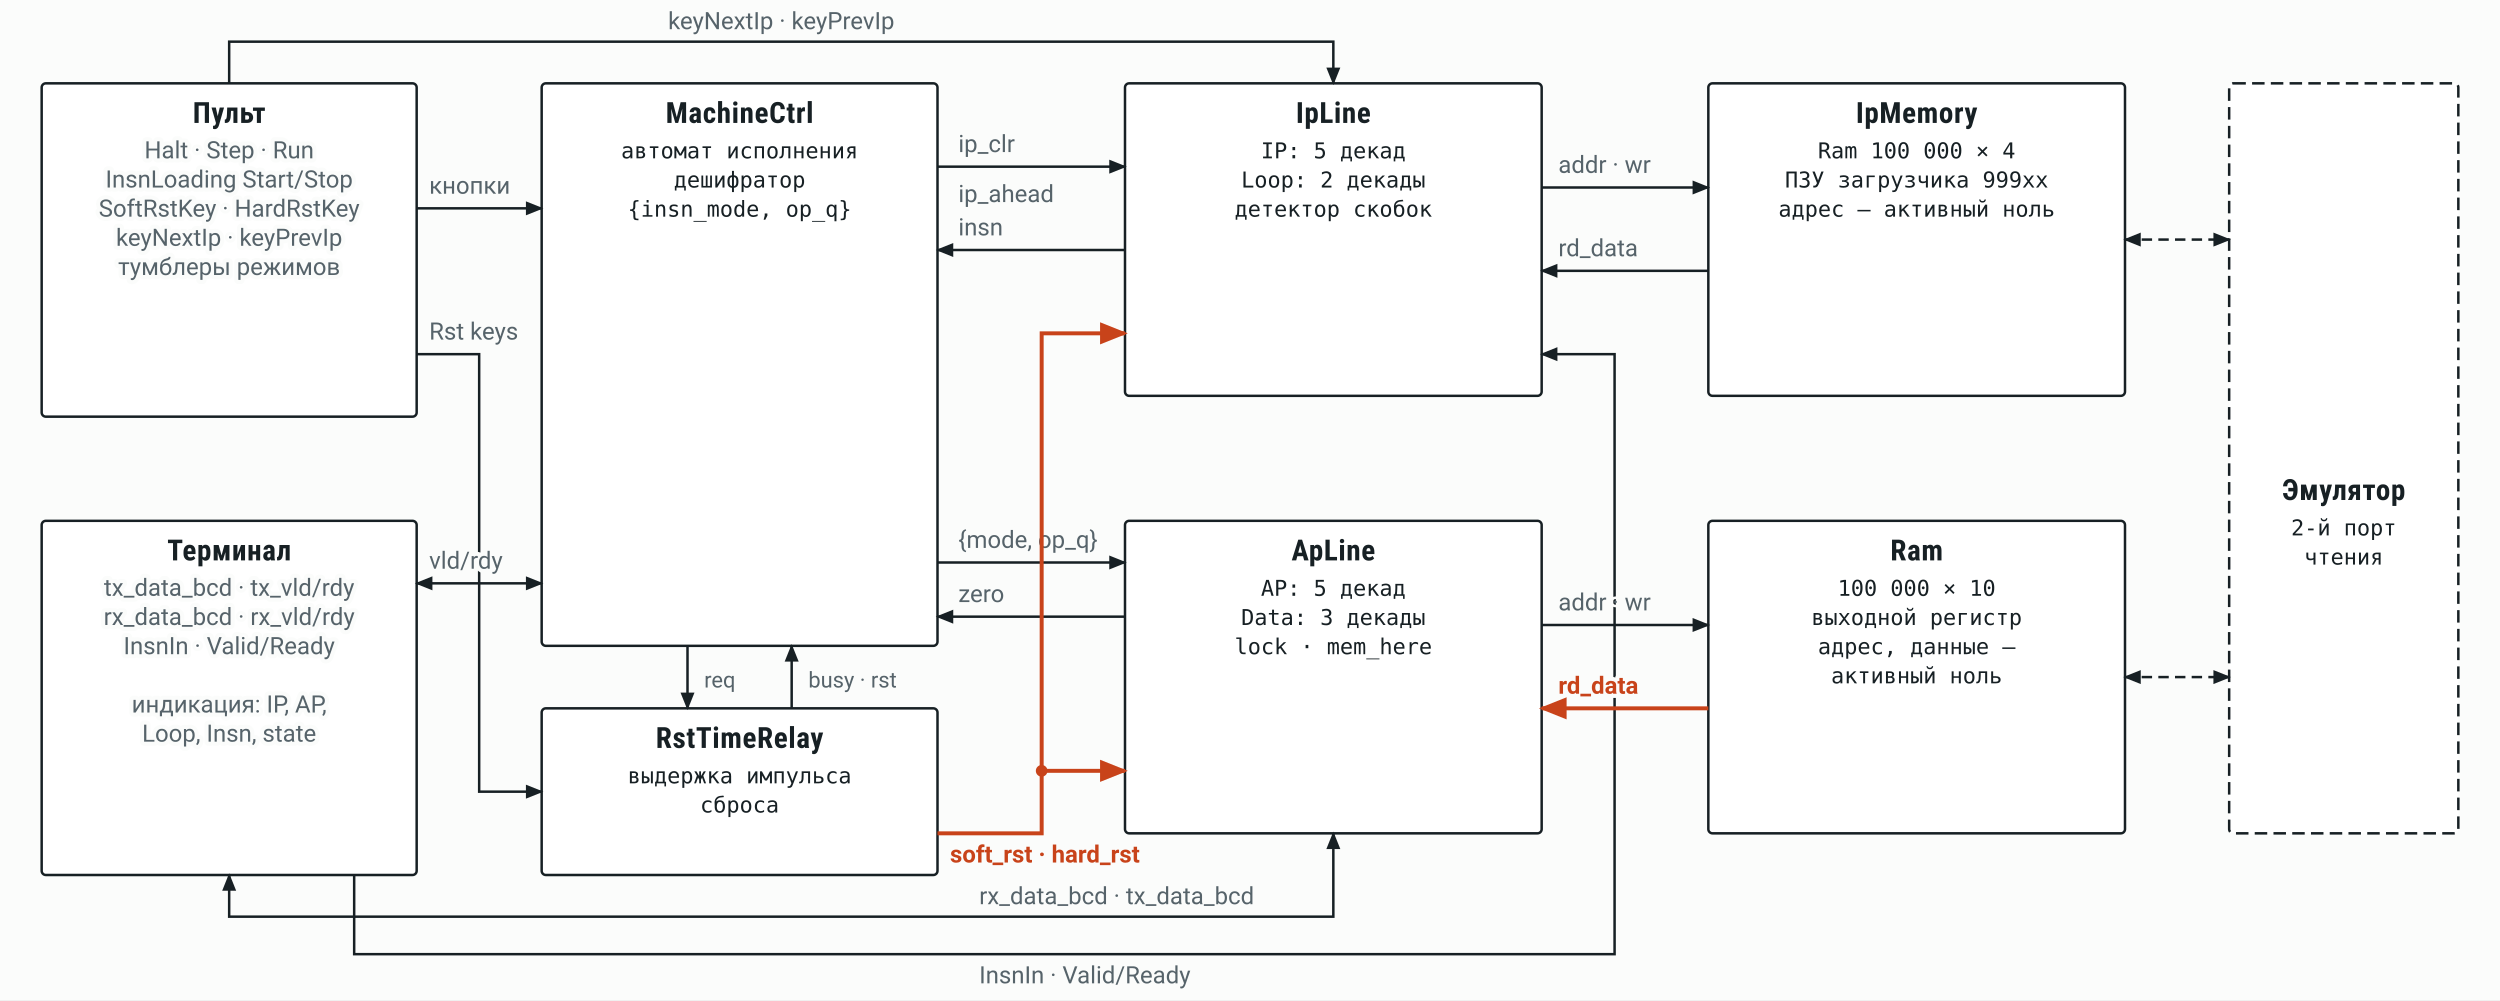
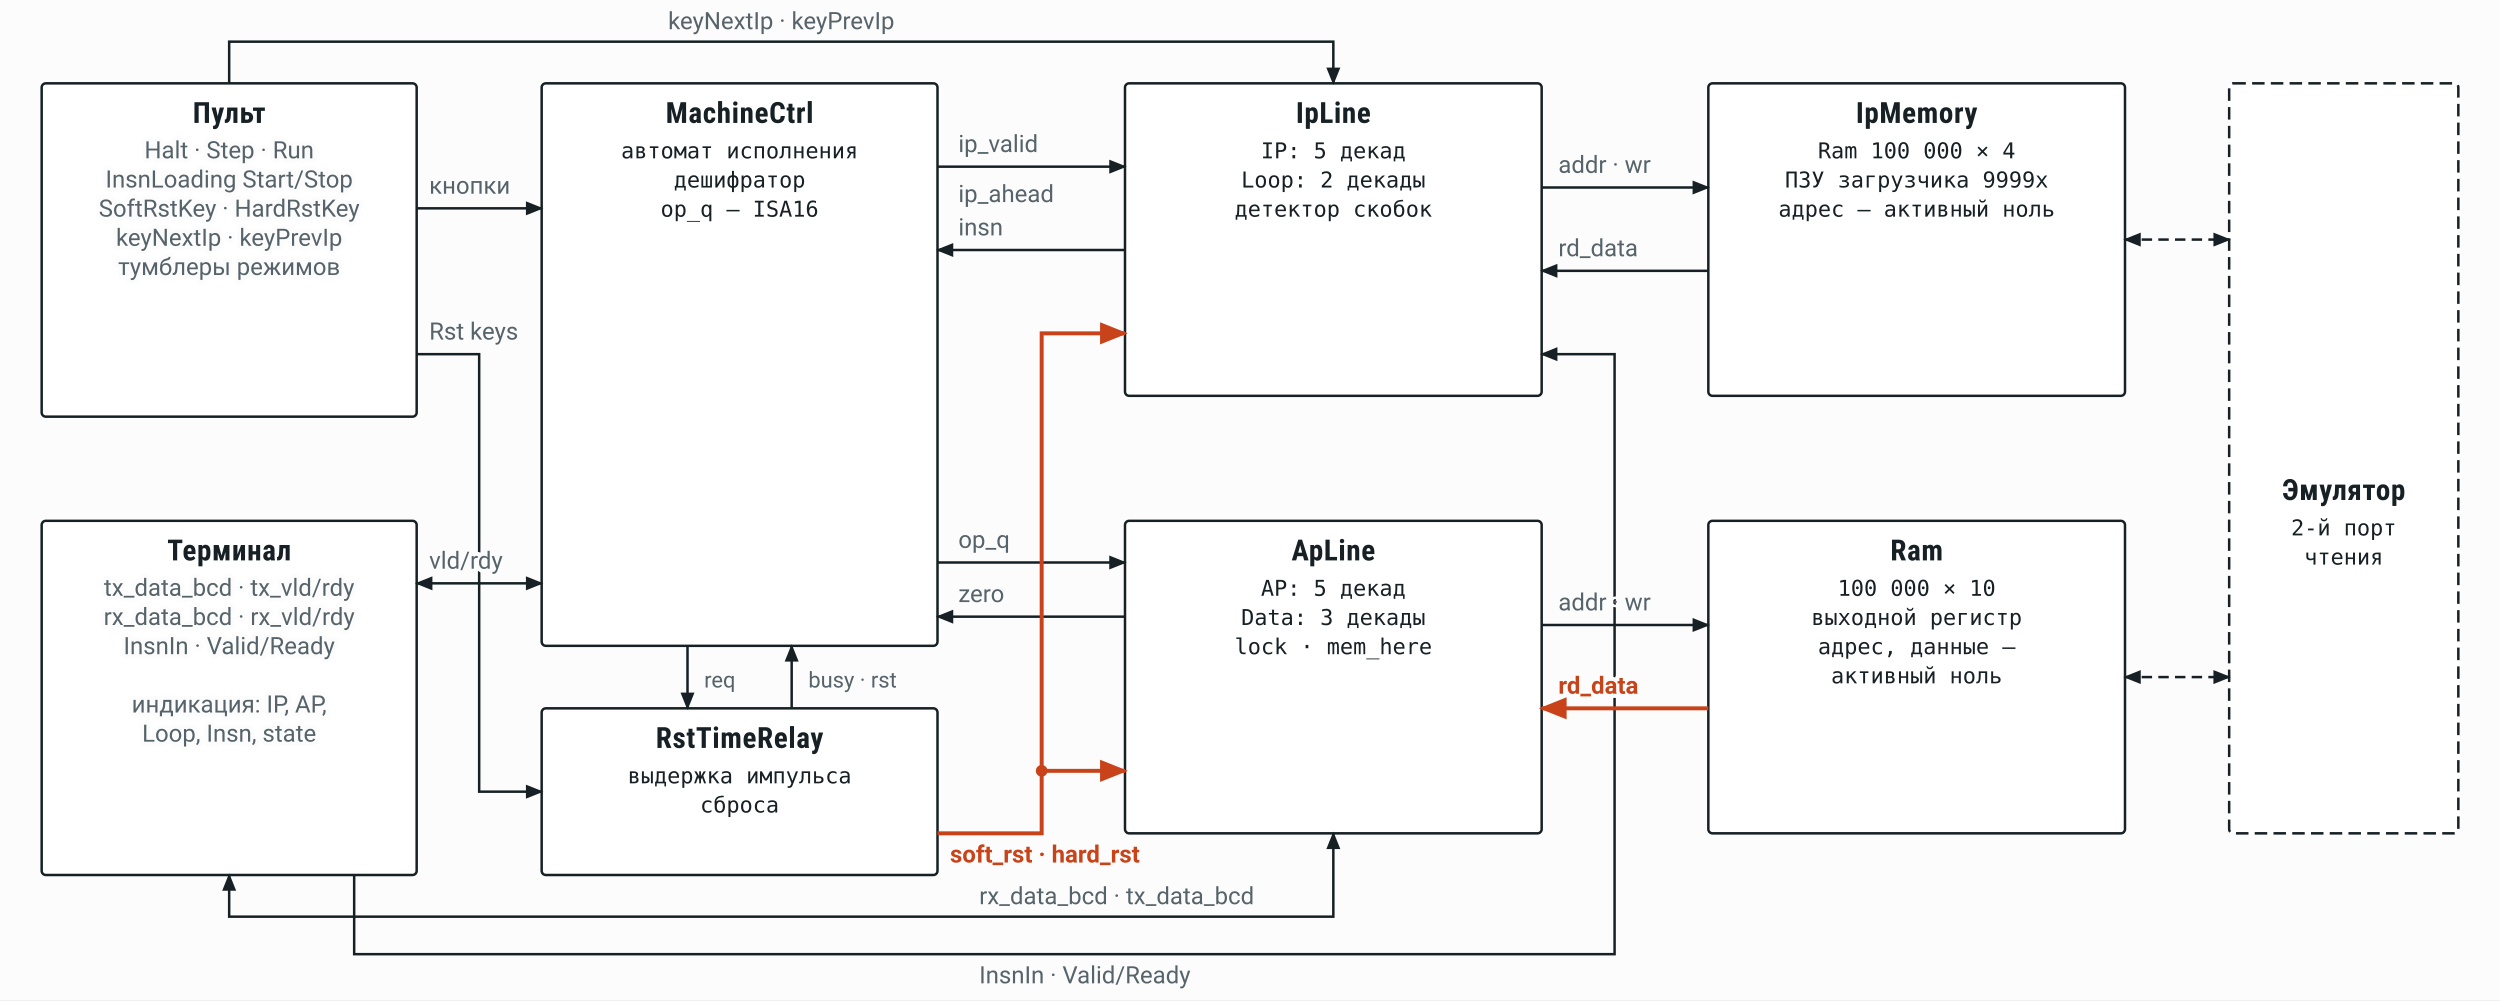
<svg xmlns="http://www.w3.org/2000/svg" viewBox="0 0 1200 480" width="1200" height="480" class="dg" role="img" aria-label="Верхний уровень: пульт и терминал, автомат управления, линия выборки со своей памятью программ, линия данных со своей памятью данных, реле времени, которое держит физические линии сброса всех счётчиков; второй порт памяти — только для эмулятора.">
  <style>
.dg { color: #172024; display: block; height: auto; color: #172024; }
.dg text { fill: currentColor; font-family: "PT Sans", "Segoe UI", Roboto, Helvetica, Arial, sans-serif; font-size: 11px; }
.dg .tt { font-family: "PT Sans Narrow", "Arial Narrow", "Roboto Condensed", Arial, sans-serif; font-weight: 700; font-size: 14px; letter-spacing: 0.02em; }
.dg .tm { font-family: "JetBrains Mono", "DejaVu Sans Mono", Consolas, "Liberation Mono", monospace; font-size: 10.5px; }
.dg .tl { fill: #56636a; font-size: 11.5px; }
.dg .tp { font-family: "JetBrains Mono", "DejaVu Sans Mono", Consolas, "Liberation Mono", monospace; font-size: 11px; }
.dg .tpi { font-family: "JetBrains Mono", "DejaVu Sans Mono", Consolas, "Liberation Mono", monospace; font-size: 10px; fill: #56636a; }
.dg .tn { fill: #56636a; font-size: 10.5px; }
.dg .tg { font-family: "JetBrains Mono", "DejaVu Sans Mono", Consolas, "Liberation Mono", monospace; font-size: 13px; font-weight: 700; }
.dg .ts { font-family: "JetBrains Mono", "DejaVu Sans Mono", Consolas, "Liberation Mono", monospace; font-size: 11.5px; font-weight: 600; }
.dg .tf { font-family: "PT Sans Narrow", "Arial Narrow", "Roboto Condensed", Arial, sans-serif; font-size: 13px; letter-spacing: 0.03em; fill: #56636a; }
.dg .tk { font-family: "PT Sans Narrow", "Arial Narrow", "Roboto Condensed", Arial, sans-serif; font-weight: 700; font-size: 14px; }
.dg .ti { font-family: "JetBrains Mono", "DejaVu Sans Mono", Consolas, "Liberation Mono", monospace; font-size: 8.5px; fill: #56636a; }
.dg .tnum { font-family: "JetBrains Mono", "DejaVu Sans Mono", Consolas, "Liberation Mono", monospace; font-size: 11px; font-weight: 700; fill: #c8431a; }
.dg .tacc { fill: #c8431a; font-weight: 700; font-size: 11.5px; }
.dg .blk { fill: #ffffff; stroke: currentColor; stroke-width: 1.2; }
.dg .blk-opt { fill: #ffffff; stroke: currentColor; stroke-width: 1.2; stroke-dasharray: 6 3; }
.dg .blk-acc { fill: rgba(200, 67, 26, 0.13); stroke: #c8431a; stroke-width: 1.6; }
.dg .frame { fill: none; stroke: #56636a; stroke-width: 1; stroke-dasharray: 2 4; }
.dg .w { fill: none; stroke: currentColor; stroke-width: 1.2; }
.dg .wd { fill: none; stroke: currentColor; stroke-width: 1.2; stroke-dasharray: 5 3; }
.dg .wacc { fill: none; stroke: #c8431a; stroke-width: 1.9; }
.dg .wbus { fill: none; stroke: currentColor; stroke-width: 3.2; }
.dg .wthin { fill: none; stroke: #56636a; stroke-width: 1; }
.dg .wv { fill: none; stroke: currentColor; stroke-width: 1.6; }
.dg .wvacc { fill: none; stroke: #c8431a; stroke-width: 2.1; }
.dg .grid { stroke: #c6cfcd; stroke-width: 1; }
.dg .ah { fill: currentColor; }
.dg .ahg { fill: #c8431a; }
.dg .ahw { fill: #a4126e; }
.dg .wwarn { fill: none; stroke: #a4126e; stroke-width: 1.8; stroke-dasharray: 6 3; }
.dg .twarn { fill: #a4126e; font-weight: 700; font-size: 11.5px; }
.dg .tl, .dg .tn, .dg .tacc, .dg .twarn { paint-order: stroke; stroke: #fbfcfb; stroke-width: 4px; stroke-linejoin: round; }
.dg .dot { fill: currentColor; }
.dg .dot-acc { fill: #c8431a; }
.dg .inv { fill: #ffffff; stroke: currentColor; stroke-width: 1.2; }
.dg .st { fill: #ffffff; stroke: currentColor; stroke-width: 1.3; }
.dg .st-acc { fill: rgba(200, 67, 26, 0.13); stroke: #c8431a; stroke-width: 1.9; }
.dg .st-dim { fill: #e3e9e8; stroke: #56636a; stroke-width: 1.1; stroke-dasharray: 4 3; }
.dg .anode { fill: #e3e9e8; stroke: #56636a; stroke-width: 1; }
.dg .kmain { fill: #ffffff; stroke: currentColor; stroke-width: 1.4; }
.dg .kga { fill: #ffffff; stroke: currentColor; stroke-width: 1.2; }
.dg .kgb { fill: #56636a; }
.dg .lit { fill: #c8431a; stroke: #c8431a; }
.dg .halo { fill: rgba(200, 67, 26, 0.13); }
.dg .tgt { fill: none; stroke: #c8431a; stroke-width: 1.3; stroke-dasharray: 3 3; }
.dg .seg { fill: #ffffff; stroke: currentColor; stroke-width: 1.1; }
.dg .seg-acc { fill: rgba(200, 67, 26, 0.13); stroke: #c8431a; stroke-width: 1.4; }
.dg .seg-off { fill: #e3e9e8; stroke: #56636a; stroke-width: 1; }
</style>
  <rect x="0" y="0" width="1200" height="480" fill="#fbfcfb" />
  <defs>
    <marker id="top-a" viewBox="0 0 10 10" refX="9" refY="5" markerWidth="7" markerHeight="7" orient="auto-start-reverse">
      <path d="M0,1 L10,5 L0,9 z" fill="#172024" stroke="none" stroke-width="0" class="ah" />
    </marker>
    <marker id="top-ag" viewBox="0 0 10 10" refX="9" refY="5" markerWidth="7" markerHeight="7" orient="auto-start-reverse">
      <path d="M0,1 L10,5 L0,9 z" fill="#c8431a" stroke="none" stroke-width="0" class="ahg" />
    </marker>
    <marker id="top-aw" viewBox="0 0 10 10" refX="9" refY="5" markerWidth="7" markerHeight="7" orient="auto-start-reverse">
      <path d="M0,1 L10,5 L0,9 z" fill="#a4126e" stroke="none" stroke-width="0" class="ahw" />
    </marker>
  </defs>
  <g transform="translate(0,0)">
    <rect x="20" y="40" width="180" height="160" rx="2" fill="#ffffff" stroke="#172024" stroke-width="1.2" class="blk" />
    <text x="110" y="59" fill="#172024" font-size="14" font-family="sans-serif" class="tt" text-anchor="middle">Пульт</text>
    <text x="110" y="76" fill="#56636a" font-size="11" font-family="sans-serif" class="tl" text-anchor="middle">Halt · Step · Run</text>
    <text x="110" y="90" fill="#56636a" font-size="11" font-family="sans-serif" class="tl" text-anchor="middle">InsnLoading Start/Stop</text>
    <text x="110" y="104" fill="#56636a" font-size="11" font-family="sans-serif" class="tl" text-anchor="middle">SoftRstKey · HardRstKey</text>
    <text x="110" y="118" fill="#56636a" font-size="11" font-family="sans-serif" class="tl" text-anchor="middle">keyNextIp · keyPrevIp</text>
    <text x="110" y="132" fill="#56636a" font-size="11" font-family="sans-serif" class="tl" text-anchor="middle">тумблеры режимов</text>
    <rect x="20" y="250" width="180" height="170" rx="2" fill="#ffffff" stroke="#172024" stroke-width="1.2" class="blk" />
    <text x="110" y="269" fill="#172024" font-size="14" font-family="sans-serif" class="tt" text-anchor="middle">Терминал</text>
    <text x="110" y="286" fill="#56636a" font-size="11" font-family="sans-serif" class="tl" text-anchor="middle">tx_data_bcd · tx_vld/rdy</text>
    <text x="110" y="300" fill="#56636a" font-size="11" font-family="sans-serif" class="tl" text-anchor="middle">rx_data_bcd · rx_vld/rdy</text>
    <text x="110" y="314" fill="#56636a" font-size="11" font-family="sans-serif" class="tl" text-anchor="middle">InsnIn · Valid/Ready</text>
    <text x="110" y="328" fill="#56636a" font-size="11" font-family="sans-serif" class="tl" text-anchor="middle" />
    <text x="110" y="342" fill="#56636a" font-size="11" font-family="sans-serif" class="tl" text-anchor="middle">индикация: IP, AP,</text>
    <text x="110" y="356" fill="#56636a" font-size="11" font-family="sans-serif" class="tl" text-anchor="middle">Loop, Insn, state</text>
    <rect x="260" y="40" width="190" height="270" rx="2" fill="#ffffff" stroke="#172024" stroke-width="1.2" class="blk" />
    <text x="355" y="59" fill="#172024" font-size="14" font-family="sans-serif" class="tt" text-anchor="middle">MachineCtrl</text>
    <text x="355" y="76" fill="#172024" font-size="11" font-family="sans-serif" class="tm" text-anchor="middle">автомат исполнения</text>
    <text x="355" y="90" fill="#172024" font-size="11" font-family="sans-serif" class="tm" text-anchor="middle">дешифратор</text>
-     <text x="355" y="104" fill="#172024" font-size="11" font-family="sans-serif" class="tm" text-anchor="middle">{insn_mode, op_q}</text>
+     <text x="355" y="104" fill="#172024" font-size="11" font-family="sans-serif" class="tm" text-anchor="middle">op_q — ISA16</text>
    <rect x="260" y="340" width="190" height="80" rx="2" fill="#ffffff" stroke="#172024" stroke-width="1.2" class="blk" />
    <text x="355" y="359" fill="#172024" font-size="14" font-family="sans-serif" class="tt" text-anchor="middle">RstTimeRelay</text>
    <text x="355" y="376" fill="#172024" font-size="11" font-family="sans-serif" class="tm" text-anchor="middle">выдержка импульса</text>
    <text x="355" y="390" fill="#172024" font-size="11" font-family="sans-serif" class="tm" text-anchor="middle">сброса</text>
    <rect x="540" y="40" width="200" height="150" rx="2" fill="#ffffff" stroke="#172024" stroke-width="1.2" class="blk" />
    <text x="640" y="59" fill="#172024" font-size="14" font-family="sans-serif" class="tt" text-anchor="middle">IpLine</text>
    <text x="640" y="76" fill="#172024" font-size="11" font-family="sans-serif" class="tm" text-anchor="middle">IP: 5 декад</text>
    <text x="640" y="90" fill="#172024" font-size="11" font-family="sans-serif" class="tm" text-anchor="middle">Loop: 2 декады</text>
    <text x="640" y="104" fill="#172024" font-size="11" font-family="sans-serif" class="tm" text-anchor="middle">детектор скобок</text>
    <rect x="820" y="40" width="200" height="150" rx="2" fill="#ffffff" stroke="#172024" stroke-width="1.2" class="blk" />
    <text x="920" y="59" fill="#172024" font-size="14" font-family="sans-serif" class="tt" text-anchor="middle">IpMemory</text>
    <text x="920" y="76" fill="#172024" font-size="11" font-family="sans-serif" class="tm" text-anchor="middle">Ram 100 000 × 4</text>
-     <text x="920" y="90" fill="#172024" font-size="11" font-family="sans-serif" class="tm" text-anchor="middle">ПЗУ загрузчика 999xx</text>
+     <text x="920" y="90" fill="#172024" font-size="11" font-family="sans-serif" class="tm" text-anchor="middle">ПЗУ загрузчика 9999x</text>
    <text x="920" y="104" fill="#172024" font-size="11" font-family="sans-serif" class="tm" text-anchor="middle">адрес — активный ноль</text>
    <rect x="540" y="250" width="200" height="150" rx="2" fill="#ffffff" stroke="#172024" stroke-width="1.2" class="blk" />
    <text x="640" y="269" fill="#172024" font-size="14" font-family="sans-serif" class="tt" text-anchor="middle">ApLine</text>
    <text x="640" y="286" fill="#172024" font-size="11" font-family="sans-serif" class="tm" text-anchor="middle">AP: 5 декад</text>
    <text x="640" y="300" fill="#172024" font-size="11" font-family="sans-serif" class="tm" text-anchor="middle">Data: 3 декады</text>
    <text x="640" y="314" fill="#172024" font-size="11" font-family="sans-serif" class="tm" text-anchor="middle">lock · mem_here</text>
    <rect x="820" y="250" width="200" height="150" rx="2" fill="#ffffff" stroke="#172024" stroke-width="1.2" class="blk" />
    <text x="920" y="269" fill="#172024" font-size="14" font-family="sans-serif" class="tt" text-anchor="middle">Ram</text>
    <text x="920" y="286" fill="#172024" font-size="11" font-family="sans-serif" class="tm" text-anchor="middle">100 000 × 10</text>
    <text x="920" y="300" fill="#172024" font-size="11" font-family="sans-serif" class="tm" text-anchor="middle">выходной регистр</text>
    <text x="920" y="314" fill="#172024" font-size="11" font-family="sans-serif" class="tm" text-anchor="middle">адрес, данные —</text>
    <text x="920" y="328" fill="#172024" font-size="11" font-family="sans-serif" class="tm" text-anchor="middle">активный ноль</text>
    <rect x="1070" y="40" width="110" height="360" rx="2" fill="#ffffff" stroke="#172024" stroke-width="1.2" class="blk-opt" />
    <text x="1125" y="240" fill="#172024" font-size="14" font-family="sans-serif" class="tt" text-anchor="middle">Эмулятор</text>
    <text x="1125" y="257" fill="#172024" font-size="11" font-family="sans-serif" class="tm" text-anchor="middle">2-й порт</text>
    <text x="1125" y="271" fill="#172024" font-size="11" font-family="sans-serif" class="tm" text-anchor="middle">чтения</text>
    <polyline points="200,100 260,100" fill="none" stroke="#172024" stroke-width="1.2" class="w" marker-end="url(#top-a)" />
    <text x="206" y="93" fill="#56636a" font-size="11" font-family="sans-serif" class="tl" text-anchor="start">кнопки</text>
    <polyline points="200,170 230,170 230,380 260,380" fill="none" stroke="#172024" stroke-width="1.2" class="w" marker-end="url(#top-a)" />
    <text x="206" y="163" fill="#56636a" font-size="11" font-family="sans-serif" class="tl" text-anchor="start">Rst keys</text>
    <polyline points="110,40 110,20 640,20 640,40" fill="none" stroke="#172024" stroke-width="1.2" class="w" marker-end="url(#top-a)" />
    <text x="375" y="14" fill="#56636a" font-size="11" font-family="sans-serif" class="tl" text-anchor="middle">keyNextIp · keyPrevIp</text>
    <polyline points="200,280 260,280" fill="none" stroke="#172024" stroke-width="1.2" class="w" marker-end="url(#top-a)" marker-start="url(#top-a)" />
    <text x="206" y="273" fill="#56636a" font-size="11" font-family="sans-serif" class="tl" text-anchor="start">vld/rdy</text>
    <polyline points="110,420 110,440 640,440 640,400" fill="none" stroke="#172024" stroke-width="1.2" class="w" marker-end="url(#top-a)" marker-start="url(#top-a)" />
    <text x="470" y="434" fill="#56636a" font-size="11" font-family="sans-serif" class="tl" text-anchor="start">rx_data_bcd · tx_data_bcd</text>
    <polyline points="170,420 170,458 775,458 775,170 740,170" fill="none" stroke="#172024" stroke-width="1.2" class="w" marker-end="url(#top-a)" />
    <text x="470" y="472" fill="#56636a" font-size="11" font-family="sans-serif" class="tl" text-anchor="start">InsnIn · Valid/Ready</text>
    <polyline points="450,80 540,80" fill="none" stroke="#172024" stroke-width="1.2" class="w" marker-end="url(#top-a)" />
-     <text x="460" y="73" fill="#56636a" font-size="11" font-family="sans-serif" class="tl" text-anchor="start">ip_clr</text>
+     <text x="460" y="73" fill="#56636a" font-size="11" font-family="sans-serif" class="tl" text-anchor="start">ip_valid</text>
    <text x="460" y="97" fill="#56636a" font-size="11" font-family="sans-serif" class="tl" text-anchor="start">ip_ahead</text>
    <polyline points="540,120 450,120" fill="none" stroke="#172024" stroke-width="1.2" class="w" marker-end="url(#top-a)" />
    <text x="460" y="113" fill="#56636a" font-size="11" font-family="sans-serif" class="tl" text-anchor="start">insn</text>
    <polyline points="450,270 540,270" fill="none" stroke="#172024" stroke-width="1.2" class="w" marker-end="url(#top-a)" />
-     <text x="460" y="263" fill="#56636a" font-size="11" font-family="sans-serif" class="tl" text-anchor="start">{mode, op_q}</text>
+     <text x="460" y="263" fill="#56636a" font-size="11" font-family="sans-serif" class="tl" text-anchor="start">op_q</text>
    <polyline points="540,296 450,296" fill="none" stroke="#172024" stroke-width="1.2" class="w" marker-end="url(#top-a)" />
    <text x="460" y="289" fill="#56636a" font-size="11" font-family="sans-serif" class="tl" text-anchor="start">zero</text>
    <polyline points="330,310 330,340" fill="none" stroke="#172024" stroke-width="1.2" class="w" marker-end="url(#top-a)" />
    <polyline points="380,340 380,310" fill="none" stroke="#172024" stroke-width="1.2" class="w" marker-end="url(#top-a)" />
    <text x="338" y="330" fill="#56636a" font-size="10.5" font-family="sans-serif" class="tn" text-anchor="start">req</text>
    <text x="388" y="330" fill="#56636a" font-size="10.5" font-family="sans-serif" class="tn" text-anchor="start">busy · rst</text>
    <polyline points="450,400 500,400 500,160 540,160" fill="none" stroke="#c8431a" stroke-width="1.9" class="wacc" marker-end="url(#top-ag)" />
    <text x="456" y="414" fill="#c8431a" font-size="11" font-family="sans-serif" class="tacc" text-anchor="start">soft_rst · hard_rst</text>
    <circle cx="500" cy="370" r="2.8" fill="#c8431a" stroke="none" stroke-width="0" class="dot-acc" />
    <polyline points="500,370 540,370" fill="none" stroke="#c8431a" stroke-width="1.9" class="wacc" marker-end="url(#top-ag)" />
    <polyline points="740,90 820,90" fill="none" stroke="#172024" stroke-width="1.2" class="w" marker-end="url(#top-a)" />
    <text x="748" y="83" fill="#56636a" font-size="11" font-family="sans-serif" class="tl" text-anchor="start">addr · wr</text>
    <polyline points="820,130 740,130" fill="none" stroke="#172024" stroke-width="1.2" class="w" marker-end="url(#top-a)" />
    <text x="748" y="123" fill="#56636a" font-size="11" font-family="sans-serif" class="tl" text-anchor="start">rd_data</text>
    <polyline points="740,300 820,300" fill="none" stroke="#172024" stroke-width="1.2" class="w" marker-end="url(#top-a)" />
    <text x="748" y="293" fill="#56636a" font-size="11" font-family="sans-serif" class="tl" text-anchor="start">addr · wr</text>
    <polyline points="820,340 740,340" fill="none" stroke="#c8431a" stroke-width="1.9" class="wacc" marker-end="url(#top-ag)" />
    <text x="748" y="333" fill="#c8431a" font-size="11" font-family="sans-serif" class="tacc" text-anchor="start">rd_data</text>
    <polyline points="1020,115 1070,115" fill="none" stroke="#172024" stroke-width="1.2" stroke-dasharray="5 3" class="wd" marker-end="url(#top-a)" marker-start="url(#top-a)" />
    <polyline points="1020,325 1070,325" fill="none" stroke="#172024" stroke-width="1.2" stroke-dasharray="5 3" class="wd" marker-end="url(#top-a)" marker-start="url(#top-a)" />
  </g>
</svg>
